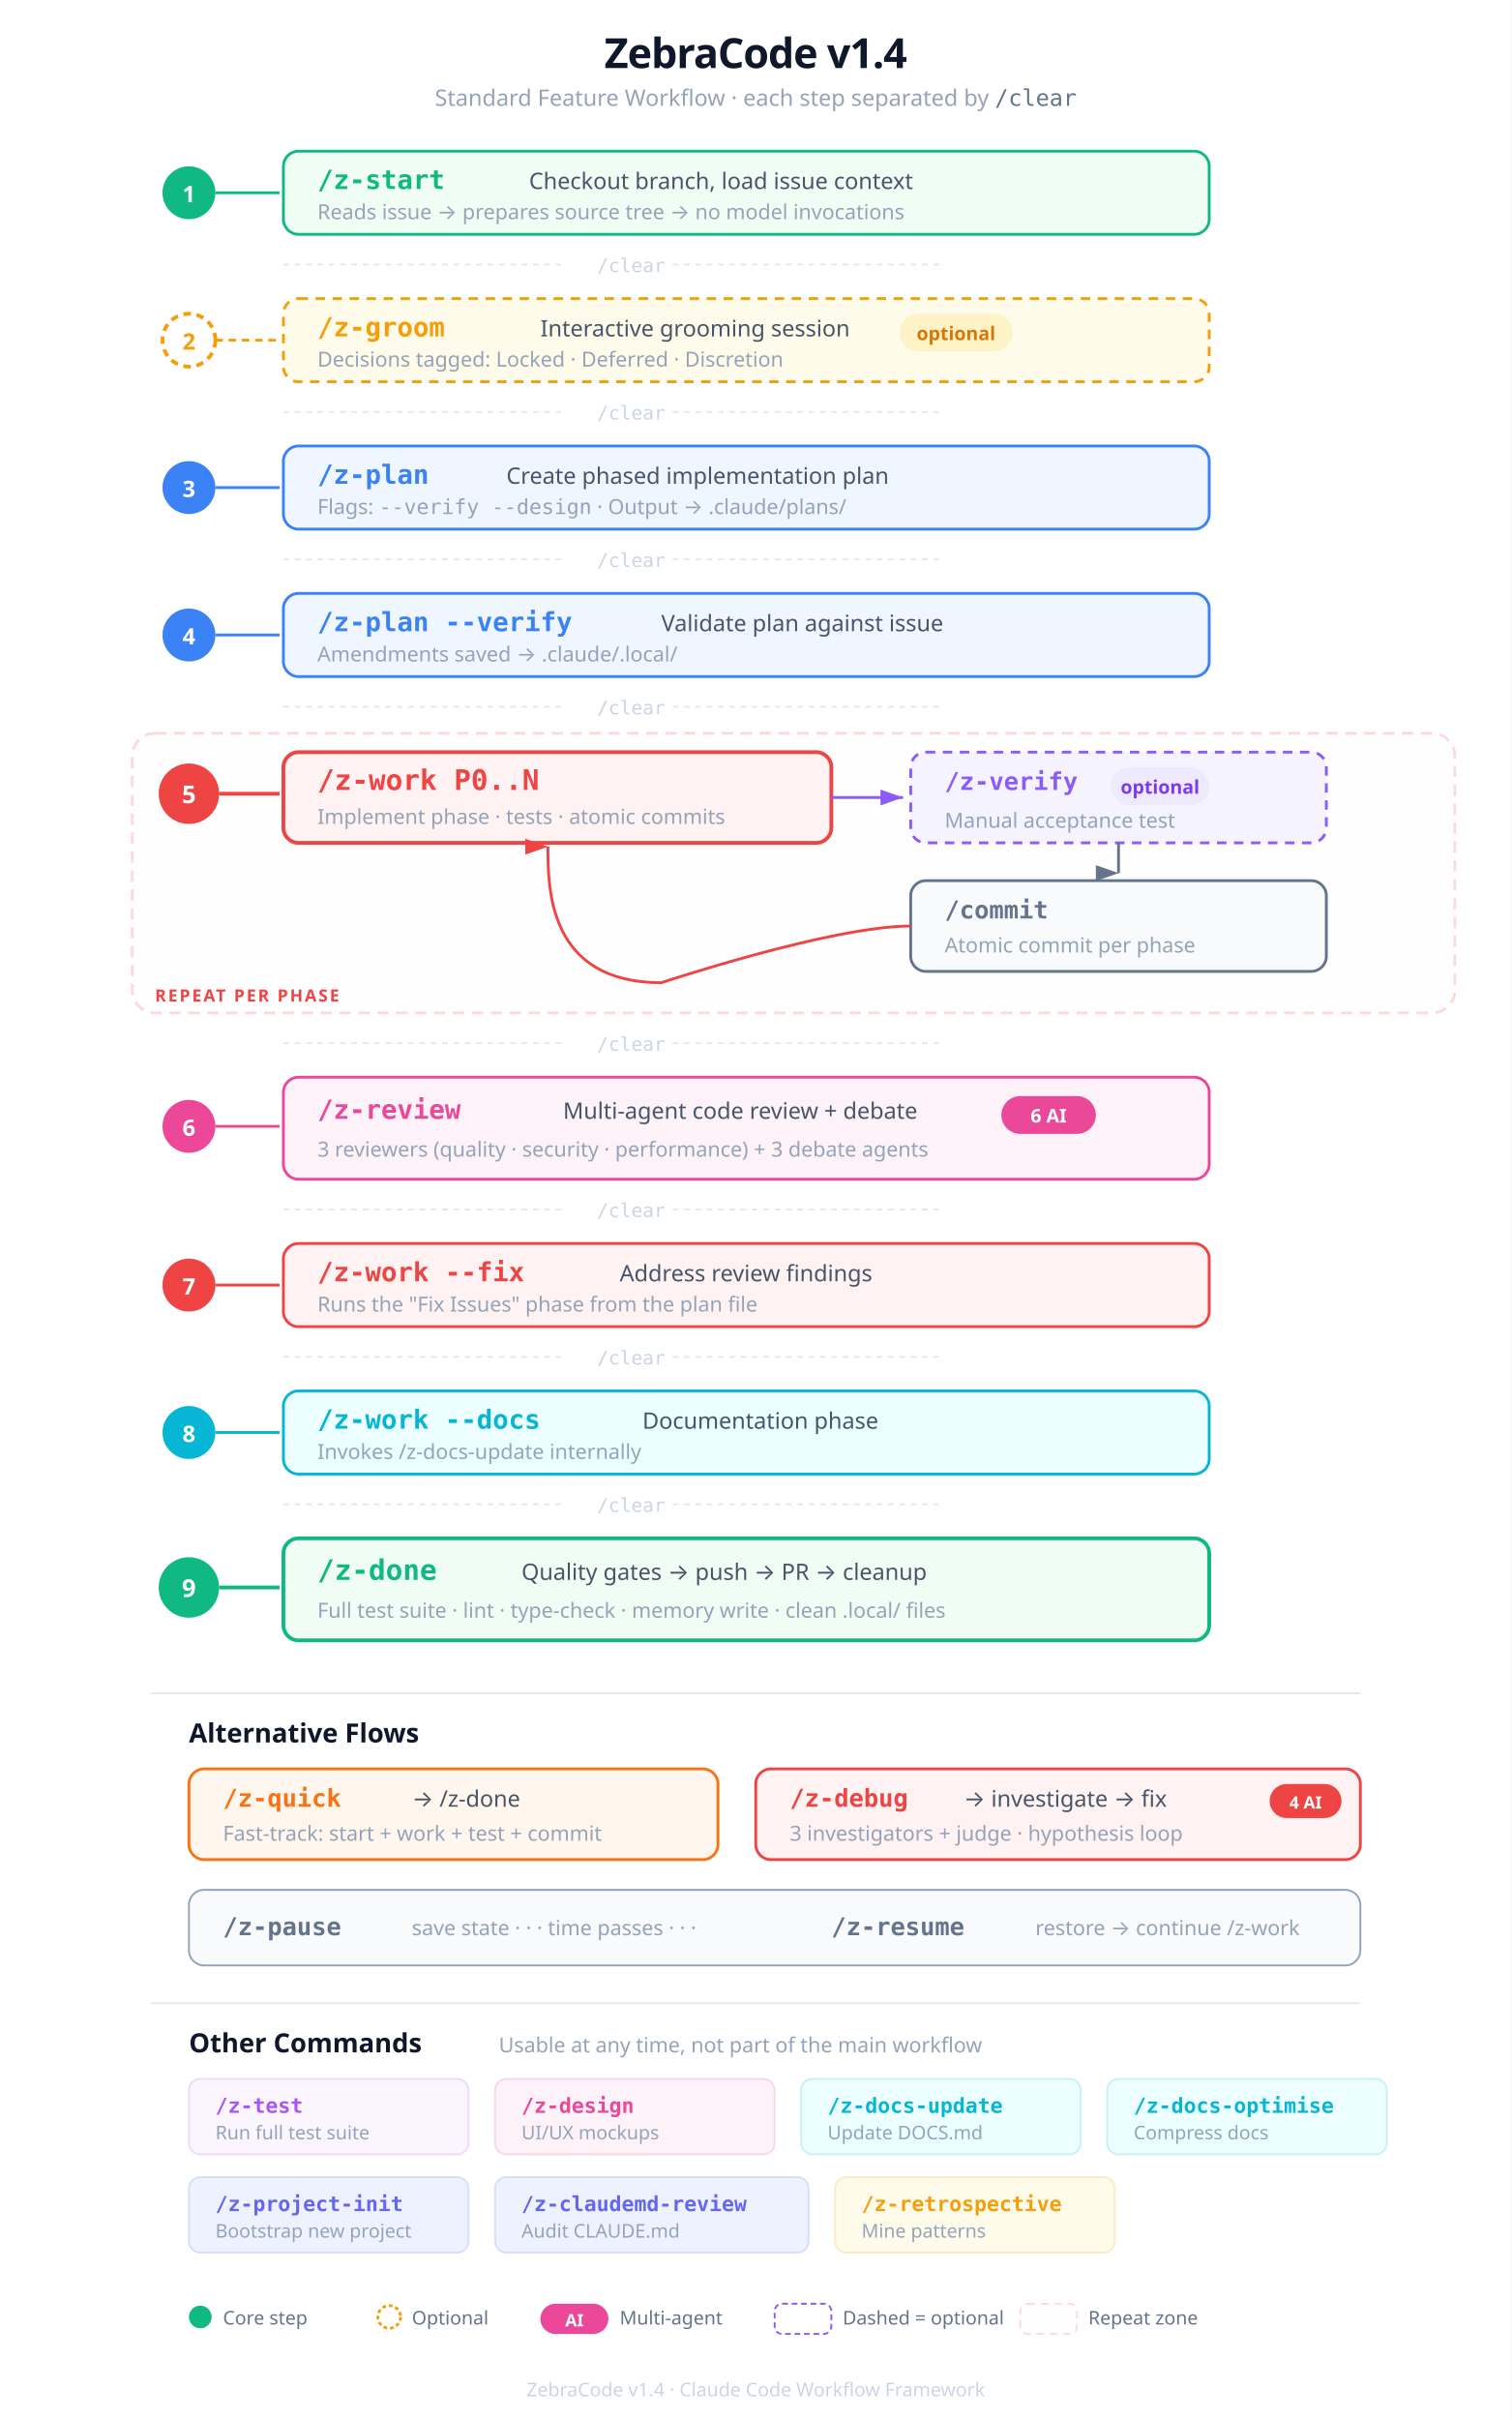
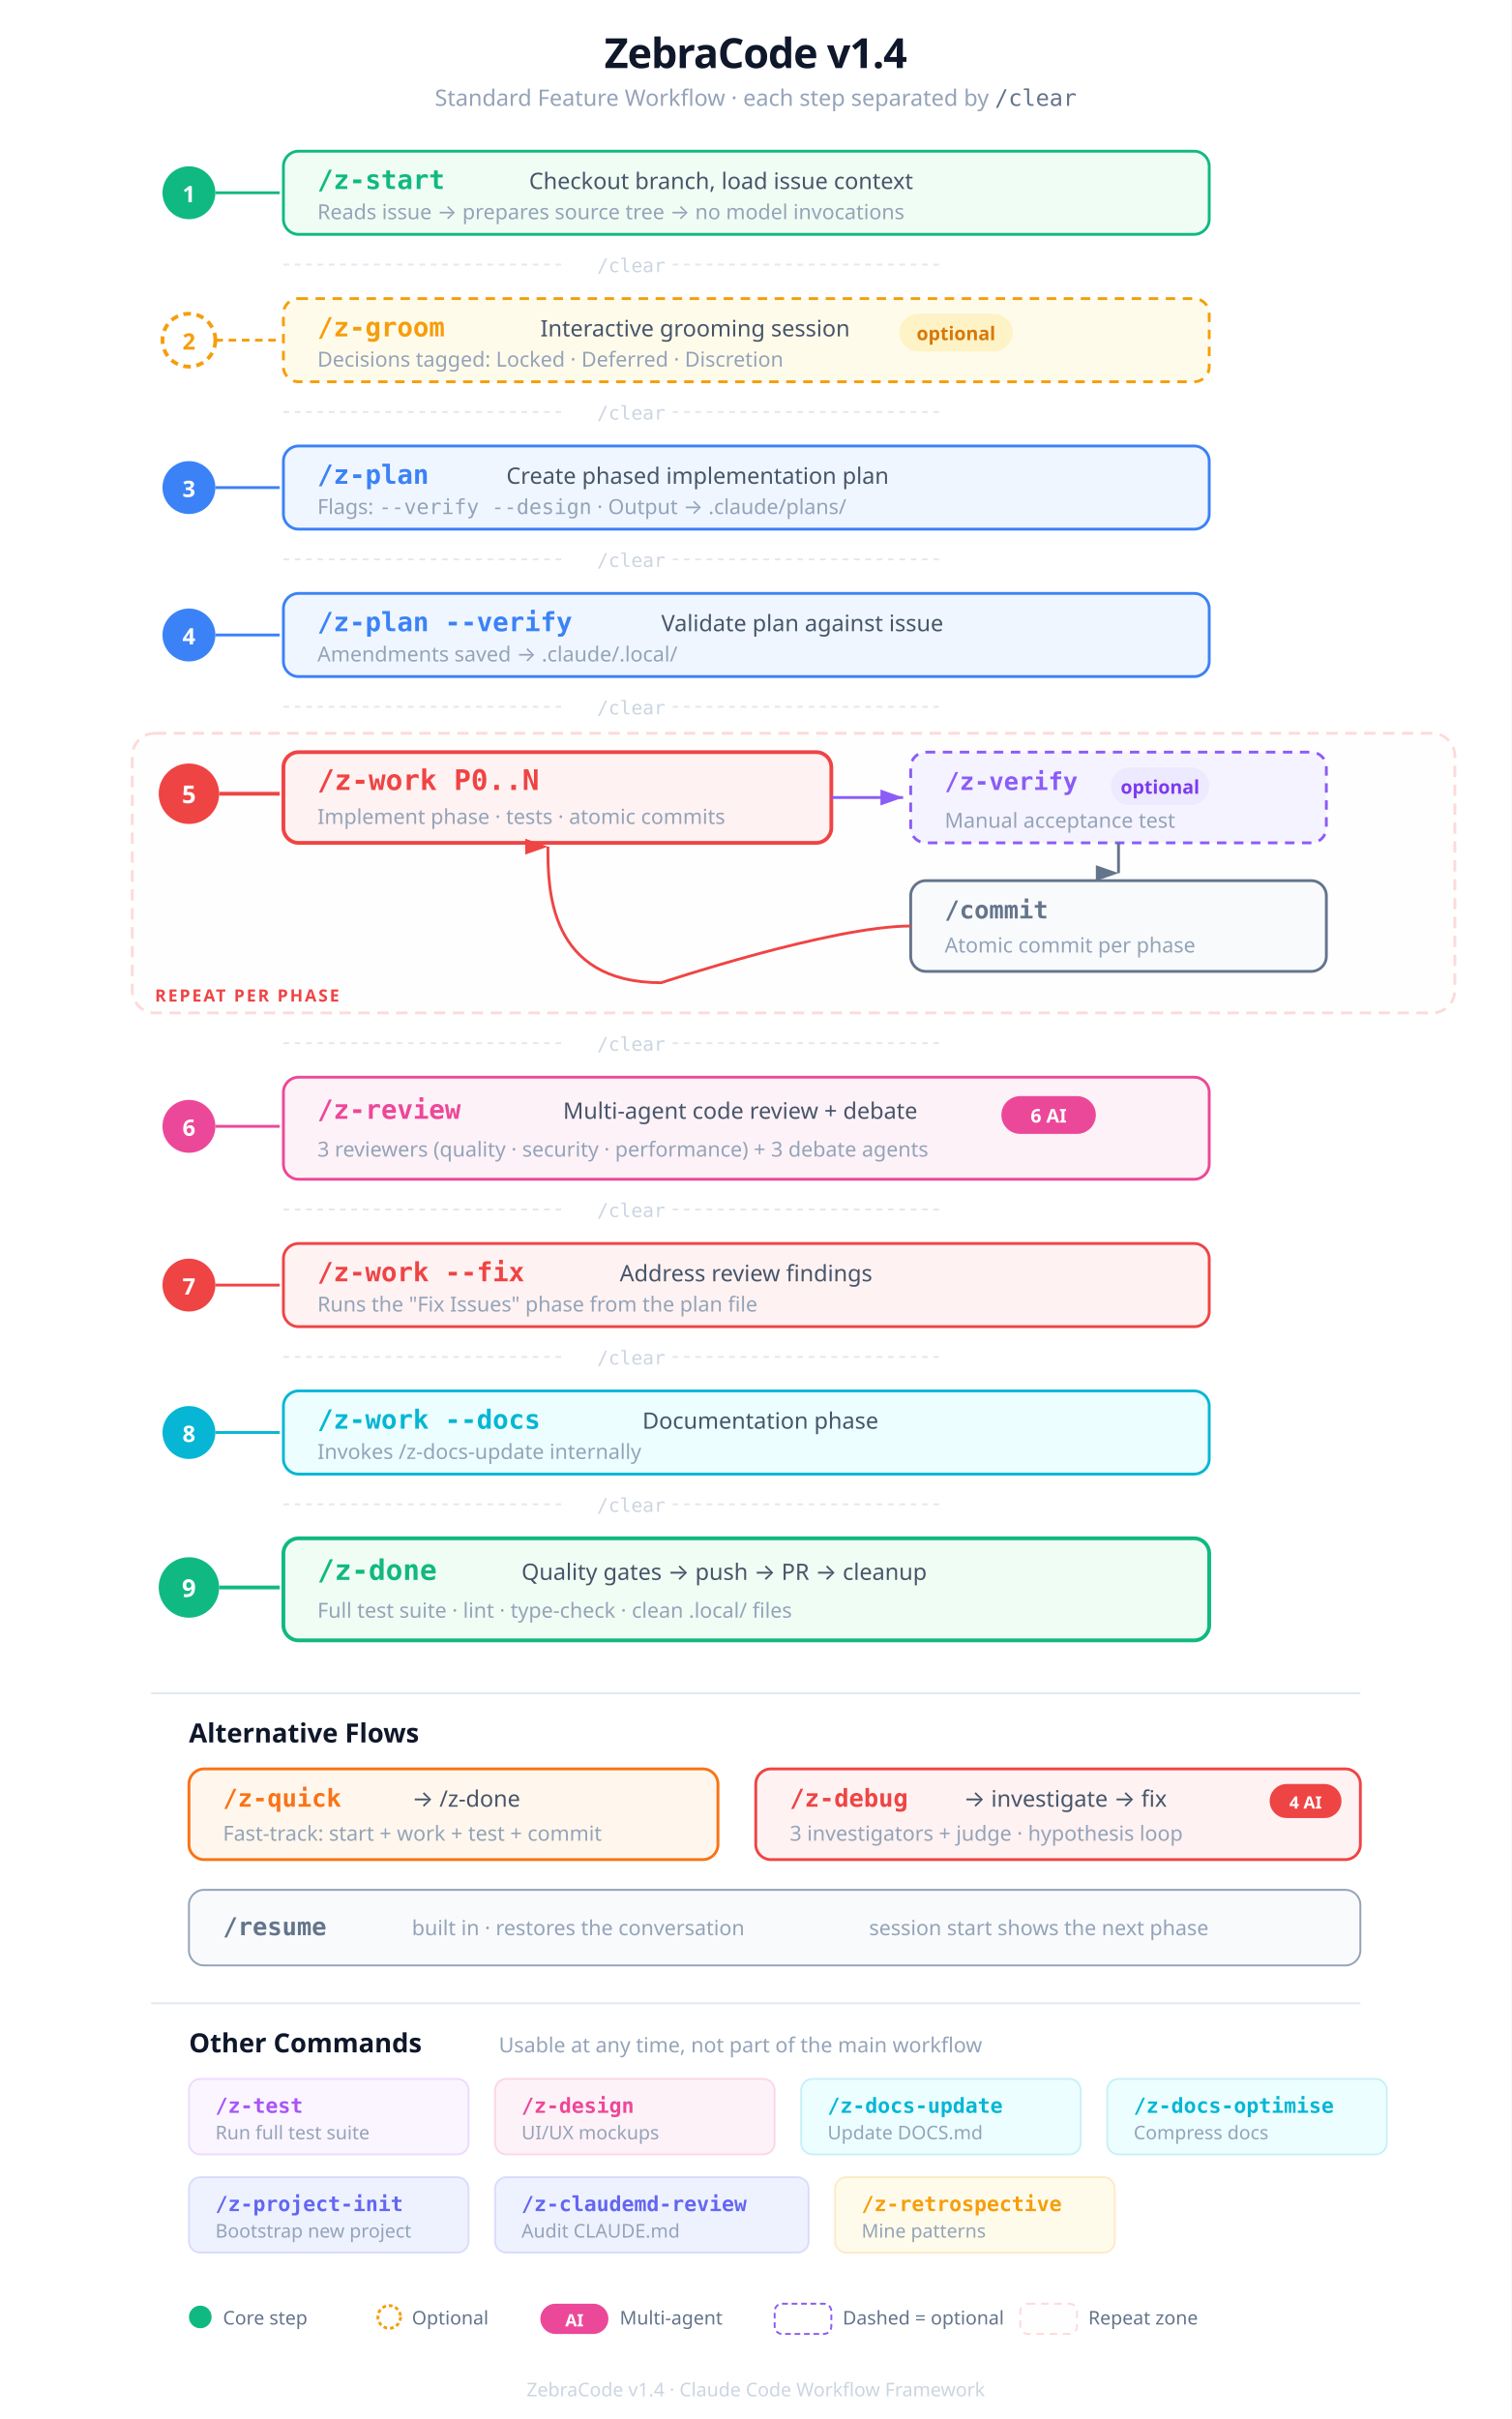
<svg xmlns="http://www.w3.org/2000/svg" viewBox="0 0 800 1280" font-family="'Segoe UI', system-ui, -apple-system, sans-serif" font-size="13">
  <rect width="800" height="1280" fill="#fff" />
  <text x="400" y="36" text-anchor="middle" font-size="22" font-weight="700" fill="#0f172a" letter-spacing="-0.5">ZebraCode v1.4</text>
  <text x="400" y="56" text-anchor="middle" font-size="12" fill="#94a3b8">Standard Feature Workflow · each step separated by <tspan font-family="ui-monospace, monospace" fill="#64748b">/clear</tspan>
  </text>
  <defs>
    <marker id="arr" viewBox="0 0 10 7" refX="10" refY="3.5" markerWidth="8" markerHeight="6" orient="auto-start-auto">
      <polygon points="0 0, 10 3.5, 0 7" fill="#cbd5e1" />
    </marker>
    <marker id="arr-red" viewBox="0 0 10 7" refX="10" refY="3.5" markerWidth="8" markerHeight="6" orient="auto-start-auto">
      <polygon points="0 0, 10 3.5, 0 7" fill="#ef4444" />
    </marker>
    <marker id="arr-purple" viewBox="0 0 10 7" refX="10" refY="3.5" markerWidth="8" markerHeight="6" orient="auto-start-auto">
      <polygon points="0 0, 10 3.5, 0 7" fill="#8b5cf6" />
    </marker>
    <marker id="arr-gray" viewBox="0 0 10 7" refX="10" refY="3.5" markerWidth="8" markerHeight="6" orient="auto-start-auto">
      <polygon points="0 0, 10 3.5, 0 7" fill="#64748b" />
    </marker>
  </defs>
  <g transform="translate(0, 80)">
    <circle cx="100" cy="22" r="14" fill="#10b981" />
    <text x="100" y="27" text-anchor="middle" font-size="12" font-weight="700" fill="#fff">1</text>
    <line x1="114" y1="22" x2="148" y2="22" stroke="#10b981" stroke-width="1.5" />
    <rect x="150" y="0" width="490" height="44" rx="8" fill="#f0fdf4" stroke="#10b981" stroke-width="1.5" />
    <text x="168" y="20" font-size="14" font-weight="700" fill="#10b981" font-family="ui-monospace, monospace">/z-start</text>
    <text x="280" y="20" font-size="12" fill="#475569">Checkout branch, load issue context</text>
    <text x="168" y="36" font-size="11" fill="#94a3b8">Reads issue → prepares source tree → no model invocations</text>
  </g>
  <g transform="translate(0, 140)">
    <line x1="150" y1="0" x2="300" y2="0" stroke="#e2e8f0" stroke-width="1" stroke-dasharray="3,3" />
    <text x="316" y="4" font-size="10" font-family="ui-monospace, monospace" fill="#cbd5e1">/clear</text>
    <line x1="356" y1="0" x2="500" y2="0" stroke="#e2e8f0" stroke-width="1" stroke-dasharray="3,3" />
  </g>
  <g transform="translate(0, 158)">
    <circle cx="100" cy="22" r="14" fill="#fff" stroke="#f59e0b" stroke-width="2" stroke-dasharray="4,3" />
    <text x="100" y="27" text-anchor="middle" font-size="12" font-weight="700" fill="#f59e0b">2</text>
    <line x1="114" y1="22" x2="148" y2="22" stroke="#f59e0b" stroke-width="1.5" stroke-dasharray="4,3" />
    <rect x="150" y="0" width="490" height="44" rx="8" fill="#fffbeb" stroke="#f59e0b" stroke-width="1.5" stroke-dasharray="5,4" />
    <text x="168" y="20" font-size="14" font-weight="700" fill="#f59e0b" font-family="ui-monospace, monospace">/z-groom</text>
    <text x="286" y="20" font-size="12" fill="#475569">Interactive grooming session</text>
    <rect x="476" y="8" width="60" height="20" rx="10" fill="#fef3c7" />
    <text x="506" y="22" text-anchor="middle" font-size="10" font-weight="600" fill="#d97706">optional</text>
    <text x="168" y="36" font-size="11" fill="#94a3b8">Decisions tagged: Locked · Deferred · Discretion</text>
  </g>
  <g transform="translate(0, 218)">
    <line x1="150" y1="0" x2="300" y2="0" stroke="#e2e8f0" stroke-width="1" stroke-dasharray="3,3" />
    <text x="316" y="4" font-size="10" font-family="ui-monospace, monospace" fill="#cbd5e1">/clear</text>
    <line x1="356" y1="0" x2="500" y2="0" stroke="#e2e8f0" stroke-width="1" stroke-dasharray="3,3" />
  </g>
  <g transform="translate(0, 236)">
    <circle cx="100" cy="22" r="14" fill="#3b82f6" />
    <text x="100" y="27" text-anchor="middle" font-size="12" font-weight="700" fill="#fff">3</text>
    <line x1="114" y1="22" x2="148" y2="22" stroke="#3b82f6" stroke-width="1.5" />
    <rect x="150" y="0" width="490" height="44" rx="8" fill="#eff6ff" stroke="#3b82f6" stroke-width="1.5" />
    <text x="168" y="20" font-size="14" font-weight="700" fill="#3b82f6" font-family="ui-monospace, monospace">/z-plan</text>
    <text x="268" y="20" font-size="12" fill="#475569">Create phased implementation plan</text>
    <text x="168" y="36" font-size="11" fill="#94a3b8">Flags: <tspan font-family="ui-monospace, monospace">--verify  --design</tspan>  ·  Output → .claude/plans/</text>
  </g>
  <g transform="translate(0, 296)">
    <line x1="150" y1="0" x2="300" y2="0" stroke="#e2e8f0" stroke-width="1" stroke-dasharray="3,3" />
    <text x="316" y="4" font-size="10" font-family="ui-monospace, monospace" fill="#cbd5e1">/clear</text>
    <line x1="356" y1="0" x2="500" y2="0" stroke="#e2e8f0" stroke-width="1" stroke-dasharray="3,3" />
  </g>
  <g transform="translate(0, 314)">
    <circle cx="100" cy="22" r="14" fill="#3b82f6" />
    <text x="100" y="27" text-anchor="middle" font-size="12" font-weight="700" fill="#fff">4</text>
    <line x1="114" y1="22" x2="148" y2="22" stroke="#3b82f6" stroke-width="1.5" />
    <rect x="150" y="0" width="490" height="44" rx="8" fill="#eff6ff" stroke="#3b82f6" stroke-width="1.5" />
    <text x="168" y="20" font-size="14" font-weight="700" fill="#3b82f6" font-family="ui-monospace, monospace">/z-plan --verify</text>
    <text x="350" y="20" font-size="12" fill="#475569">Validate plan against issue</text>
    <text x="168" y="36" font-size="11" fill="#94a3b8">Amendments saved → .claude/.local/</text>
  </g>
  <g transform="translate(0, 374)">
    <line x1="150" y1="0" x2="300" y2="0" stroke="#e2e8f0" stroke-width="1" stroke-dasharray="3,3" />
    <text x="316" y="4" font-size="10" font-family="ui-monospace, monospace" fill="#cbd5e1">/clear</text>
    <line x1="356" y1="0" x2="500" y2="0" stroke="#e2e8f0" stroke-width="1" stroke-dasharray="3,3" />
  </g>
  <rect x="70" y="388" width="700" height="148" rx="12" fill="#fef2f208" stroke="#ef444430" stroke-width="1.5" stroke-dasharray="6,4" />
  <text x="82" y="530" font-size="9" font-weight="600" fill="#ef4444" letter-spacing="1">REPEAT PER PHASE</text>
  <g transform="translate(0, 398)">
    <circle cx="100" cy="22" r="16" fill="#ef4444" />
    <text x="100" y="27" text-anchor="middle" font-size="13" font-weight="700" fill="#fff">5</text>
    <line x1="116" y1="22" x2="148" y2="22" stroke="#ef4444" stroke-width="2" />
    <rect x="150" y="0" width="290" height="48" rx="8" fill="#fef2f2" stroke="#ef4444" stroke-width="2" />
    <text x="168" y="20" font-size="15" font-weight="700" fill="#ef4444" font-family="ui-monospace, monospace">/z-work P0..N</text>
    <text x="168" y="38" font-size="11" fill="#94a3b8">Implement phase · tests · atomic commits</text>
  </g>
  <line x1="440" y1="422" x2="478" y2="422" stroke="#8b5cf6" stroke-width="1.5" marker-end="url(#arr-purple)" />
  <rect x="482" y="398" width="220" height="48" rx="8" fill="#f5f3ff" stroke="#8b5cf6" stroke-width="1.5" stroke-dasharray="5,4" />
  <text x="500" y="418" font-size="13" font-weight="700" fill="#8b5cf6" font-family="ui-monospace, monospace">/z-verify</text>
  <rect x="588" y="406" width="52" height="20" rx="10" fill="#ede9fe" />
  <text x="614" y="420" text-anchor="middle" font-size="10" font-weight="600" fill="#7c3aed">optional</text>
  <text x="500" y="438" font-size="11" fill="#94a3b8">Manual acceptance test</text>
  <line x1="592" y1="446" x2="592" y2="462" stroke="#64748b" stroke-width="1.5" marker-end="url(#arr-gray)" />
  <rect x="482" y="466" width="220" height="48" rx="8" fill="#f8fafc" stroke="#64748b" stroke-width="1.5" />
  <text x="500" y="486" font-size="13" font-weight="700" fill="#64748b" font-family="ui-monospace, monospace">/commit</text>
  <text x="500" y="504" font-size="11" fill="#94a3b8">Atomic commit per phase</text>
  <path d="M 482 490 C 440 490, 350 520, 350 520 C 290 520, 290 470, 290 448" fill="none" stroke="#ef4444" stroke-width="1.5" marker-end="url(#arr-red)" />
  <g transform="translate(0, 552)">
    <line x1="150" y1="0" x2="300" y2="0" stroke="#e2e8f0" stroke-width="1" stroke-dasharray="3,3" />
    <text x="316" y="4" font-size="10" font-family="ui-monospace, monospace" fill="#cbd5e1">/clear</text>
    <line x1="356" y1="0" x2="500" y2="0" stroke="#e2e8f0" stroke-width="1" stroke-dasharray="3,3" />
  </g>
  <g transform="translate(0, 570)">
    <circle cx="100" cy="26" r="14" fill="#ec4899" />
    <text x="100" y="31" text-anchor="middle" font-size="12" font-weight="700" fill="#fff">6</text>
    <line x1="114" y1="26" x2="148" y2="26" stroke="#ec4899" stroke-width="1.5" />
    <rect x="150" y="0" width="490" height="54" rx="8" fill="#fdf2f8" stroke="#ec4899" stroke-width="1.5" />
    <text x="168" y="22" font-size="14" font-weight="700" fill="#ec4899" font-family="ui-monospace, monospace">/z-review</text>
    <text x="298" y="22" font-size="12" fill="#475569">Multi-agent code review + debate</text>
    <rect x="530" y="10" width="50" height="20" rx="10" fill="#ec4899" />
    <text x="555" y="24" text-anchor="middle" font-size="10" font-weight="700" fill="#fff">6 AI</text>
    <text x="168" y="42" font-size="11" fill="#94a3b8">3 reviewers (quality · security · performance) + 3 debate agents</text>
  </g>
  <g transform="translate(0, 640)">
    <line x1="150" y1="0" x2="300" y2="0" stroke="#e2e8f0" stroke-width="1" stroke-dasharray="3,3" />
    <text x="316" y="4" font-size="10" font-family="ui-monospace, monospace" fill="#cbd5e1">/clear</text>
    <line x1="356" y1="0" x2="500" y2="0" stroke="#e2e8f0" stroke-width="1" stroke-dasharray="3,3" />
  </g>
  <g transform="translate(0, 658)">
    <circle cx="100" cy="22" r="14" fill="#ef4444" />
    <text x="100" y="27" text-anchor="middle" font-size="12" font-weight="700" fill="#fff">7</text>
    <line x1="114" y1="22" x2="148" y2="22" stroke="#ef4444" stroke-width="1.5" />
    <rect x="150" y="0" width="490" height="44" rx="8" fill="#fef2f2" stroke="#ef4444" stroke-width="1.5" />
    <text x="168" y="20" font-size="14" font-weight="700" fill="#ef4444" font-family="ui-monospace, monospace">/z-work --fix</text>
    <text x="328" y="20" font-size="12" fill="#475569">Address review findings</text>
    <text x="168" y="36" font-size="11" fill="#94a3b8">Runs the "Fix Issues" phase from the plan file</text>
  </g>
  <g transform="translate(0, 718)">
    <line x1="150" y1="0" x2="300" y2="0" stroke="#e2e8f0" stroke-width="1" stroke-dasharray="3,3" />
    <text x="316" y="4" font-size="10" font-family="ui-monospace, monospace" fill="#cbd5e1">/clear</text>
    <line x1="356" y1="0" x2="500" y2="0" stroke="#e2e8f0" stroke-width="1" stroke-dasharray="3,3" />
  </g>
  <g transform="translate(0, 736)">
    <circle cx="100" cy="22" r="14" fill="#06b6d4" />
    <text x="100" y="27" text-anchor="middle" font-size="12" font-weight="700" fill="#fff">8</text>
    <line x1="114" y1="22" x2="148" y2="22" stroke="#06b6d4" stroke-width="1.5" />
    <rect x="150" y="0" width="490" height="44" rx="8" fill="#ecfeff" stroke="#06b6d4" stroke-width="1.5" />
    <text x="168" y="20" font-size="14" font-weight="700" fill="#06b6d4" font-family="ui-monospace, monospace">/z-work --docs</text>
    <text x="340" y="20" font-size="12" fill="#475569">Documentation phase</text>
    <text x="168" y="36" font-size="11" fill="#94a3b8">Invokes /z-docs-update internally</text>
  </g>
  <g transform="translate(0, 796)">
    <line x1="150" y1="0" x2="300" y2="0" stroke="#e2e8f0" stroke-width="1" stroke-dasharray="3,3" />
    <text x="316" y="4" font-size="10" font-family="ui-monospace, monospace" fill="#cbd5e1">/clear</text>
    <line x1="356" y1="0" x2="500" y2="0" stroke="#e2e8f0" stroke-width="1" stroke-dasharray="3,3" />
  </g>
  <g transform="translate(0, 814)">
    <circle cx="100" cy="26" r="16" fill="#10b981" />
    <text x="100" y="31" text-anchor="middle" font-size="13" font-weight="700" fill="#fff">9</text>
    <line x1="116" y1="26" x2="148" y2="26" stroke="#10b981" stroke-width="2" />
    <rect x="150" y="0" width="490" height="54" rx="8" fill="#f0fdf4" stroke="#10b981" stroke-width="2" />
    <text x="168" y="22" font-size="15" font-weight="700" fill="#10b981" font-family="ui-monospace, monospace">/z-done</text>
    <text x="276" y="22" font-size="12" fill="#475569">Quality gates → push → PR → cleanup</text>
-     <text x="168" y="42" font-size="11" fill="#94a3b8">Full test suite · lint · type-check · memory write · clean .local/ files</text>
+     <text x="168" y="42" font-size="11" fill="#94a3b8">Full test suite · lint · type-check · clean .local/ files</text>
  </g>
  <line x1="80" y1="896" x2="720" y2="896" stroke="#e2e8f0" stroke-width="1" />
  <text x="100" y="922" font-size="14" font-weight="700" fill="#0f172a">Alternative Flows</text>
  <rect x="100" y="936" width="280" height="48" rx="8" fill="#fff7ed" stroke="#f97316" stroke-width="1.5" />
  <text x="118" y="956" font-size="13" font-weight="700" fill="#f97316" font-family="ui-monospace, monospace">/z-quick</text>
  <text x="218" y="956" font-size="12" fill="#475569">→  /z-done</text>
  <text x="118" y="974" font-size="11" fill="#94a3b8">Fast-track: start + work + test + commit</text>
  <rect x="400" y="936" width="320" height="48" rx="8" fill="#fef2f2" stroke="#ef4444" stroke-width="1.5" />
  <text x="418" y="956" font-size="13" font-weight="700" fill="#ef4444" font-family="ui-monospace, monospace">/z-debug</text>
  <text x="510" y="956" font-size="12" fill="#475569">→  investigate → fix</text>
  <rect x="672" y="944" width="38" height="18" rx="9" fill="#ef4444" />
  <text x="691" y="957" text-anchor="middle" font-size="9" font-weight="700" fill="#fff">4 AI</text>
  <text x="418" y="974" font-size="11" fill="#94a3b8">3 investigators + judge · hypothesis loop</text>
  <rect x="100" y="1000" width="620" height="40" rx="8" fill="#f8fafc" stroke="#94a3b8" stroke-width="1" />
-   <text x="118" y="1024" font-size="13" font-weight="700" fill="#64748b" font-family="ui-monospace, monospace">/z-pause</text>
-   <text x="218" y="1024" font-size="11" fill="#94a3b8">save state  · · ·  time passes  · · ·</text>
-   <text x="440" y="1024" font-size="13" font-weight="700" fill="#64748b" font-family="ui-monospace, monospace">/z-resume</text>
-   <text x="548" y="1024" font-size="11" fill="#94a3b8">restore → continue /z-work</text>
+   <text x="118" y="1024" font-size="13" font-weight="700" fill="#64748b" font-family="ui-monospace, monospace">/resume</text>
+   <text x="218" y="1024" font-size="11" fill="#94a3b8">built in · restores the conversation</text>
+   <text x="460" y="1024" font-size="11" fill="#94a3b8">session start shows the next phase</text>
  <line x1="80" y1="1060" x2="720" y2="1060" stroke="#e2e8f0" stroke-width="1" />
  <text x="100" y="1086" font-size="14" font-weight="700" fill="#0f172a">Other Commands</text>
  <text x="264" y="1086" font-size="11" fill="#94a3b8">Usable at any time, not part of the main workflow</text>
  <rect x="100" y="1100" width="148" height="40" rx="6" fill="#faf5ff" stroke="#a855f730" stroke-width="1" />
  <text x="114" y="1118" font-size="11" font-weight="700" fill="#a855f7" font-family="ui-monospace, monospace">/z-test</text>
  <text x="114" y="1132" font-size="10" fill="#94a3b8">Run full test suite</text>
  <rect x="262" y="1100" width="148" height="40" rx="6" fill="#fdf2f8" stroke="#ec489930" stroke-width="1" />
  <text x="276" y="1118" font-size="11" font-weight="700" fill="#ec4899" font-family="ui-monospace, monospace">/z-design</text>
  <text x="276" y="1132" font-size="10" fill="#94a3b8">UI/UX mockups</text>
  <rect x="424" y="1100" width="148" height="40" rx="6" fill="#ecfeff" stroke="#06b6d430" stroke-width="1" />
  <text x="438" y="1118" font-size="11" font-weight="700" fill="#06b6d4" font-family="ui-monospace, monospace">/z-docs-update</text>
  <text x="438" y="1132" font-size="10" fill="#94a3b8">Update DOCS.md</text>
  <rect x="586" y="1100" width="148" height="40" rx="6" fill="#ecfeff" stroke="#06b6d430" stroke-width="1" />
  <text x="600" y="1118" font-size="11" font-weight="700" fill="#06b6d4" font-family="ui-monospace, monospace">/z-docs-optimise</text>
  <text x="600" y="1132" font-size="10" fill="#94a3b8">Compress docs</text>
  <rect x="100" y="1152" width="148" height="40" rx="6" fill="#eef2ff" stroke="#6366f130" stroke-width="1" />
  <text x="114" y="1170" font-size="11" font-weight="700" fill="#6366f1" font-family="ui-monospace, monospace">/z-project-init</text>
  <text x="114" y="1184" font-size="10" fill="#94a3b8">Bootstrap new project</text>
  <rect x="262" y="1152" width="166" height="40" rx="6" fill="#eef2ff" stroke="#6366f130" stroke-width="1" />
  <text x="276" y="1170" font-size="11" font-weight="700" fill="#6366f1" font-family="ui-monospace, monospace">/z-claudemd-review</text>
  <text x="276" y="1184" font-size="10" fill="#94a3b8">Audit CLAUDE.md</text>
  <rect x="442" y="1152" width="148" height="40" rx="6" fill="#fffbeb" stroke="#f59e0b30" stroke-width="1" />
  <text x="456" y="1170" font-size="11" font-weight="700" fill="#f59e0b" font-family="ui-monospace, monospace">/z-retrospective</text>
  <text x="456" y="1184" font-size="10" fill="#94a3b8">Mine patterns</text>
  <g transform="translate(100, 1220)">
    <circle cx="6" cy="6" r="6" fill="#10b981" />
    <text x="18" y="10" font-size="10" fill="#64748b">Core step</text>
    <circle cx="106" cy="6" r="6" fill="#fff" stroke="#f59e0b" stroke-width="1.5" stroke-dasharray="2,1.5" />
    <text x="118" y="10" font-size="10" fill="#64748b">Optional</text>
    <rect x="186" y="-1" width="36" height="16" rx="8" fill="#ec4899" />
    <text x="204" y="11" text-anchor="middle" font-size="9" font-weight="700" fill="#fff">AI</text>
    <text x="228" y="10" font-size="10" fill="#64748b">Multi-agent</text>
    <rect x="310" y="-1" width="30" height="16" rx="4" fill="#fff" stroke="#8b5cf6" stroke-width="1" stroke-dasharray="3,2" />
    <text x="346" y="10" font-size="10" fill="#64748b">Dashed = optional</text>
    <rect x="440" y="-1" width="30" height="16" rx="4" fill="#fef2f208" stroke="#ef444430" stroke-width="1" stroke-dasharray="4,3" />
    <text x="476" y="10" font-size="10" fill="#64748b">Repeat zone</text>
  </g>
  <text x="400" y="1268" text-anchor="middle" font-size="10" fill="#cbd5e1">ZebraCode v1.4 · Claude Code Workflow Framework</text>
</svg>
